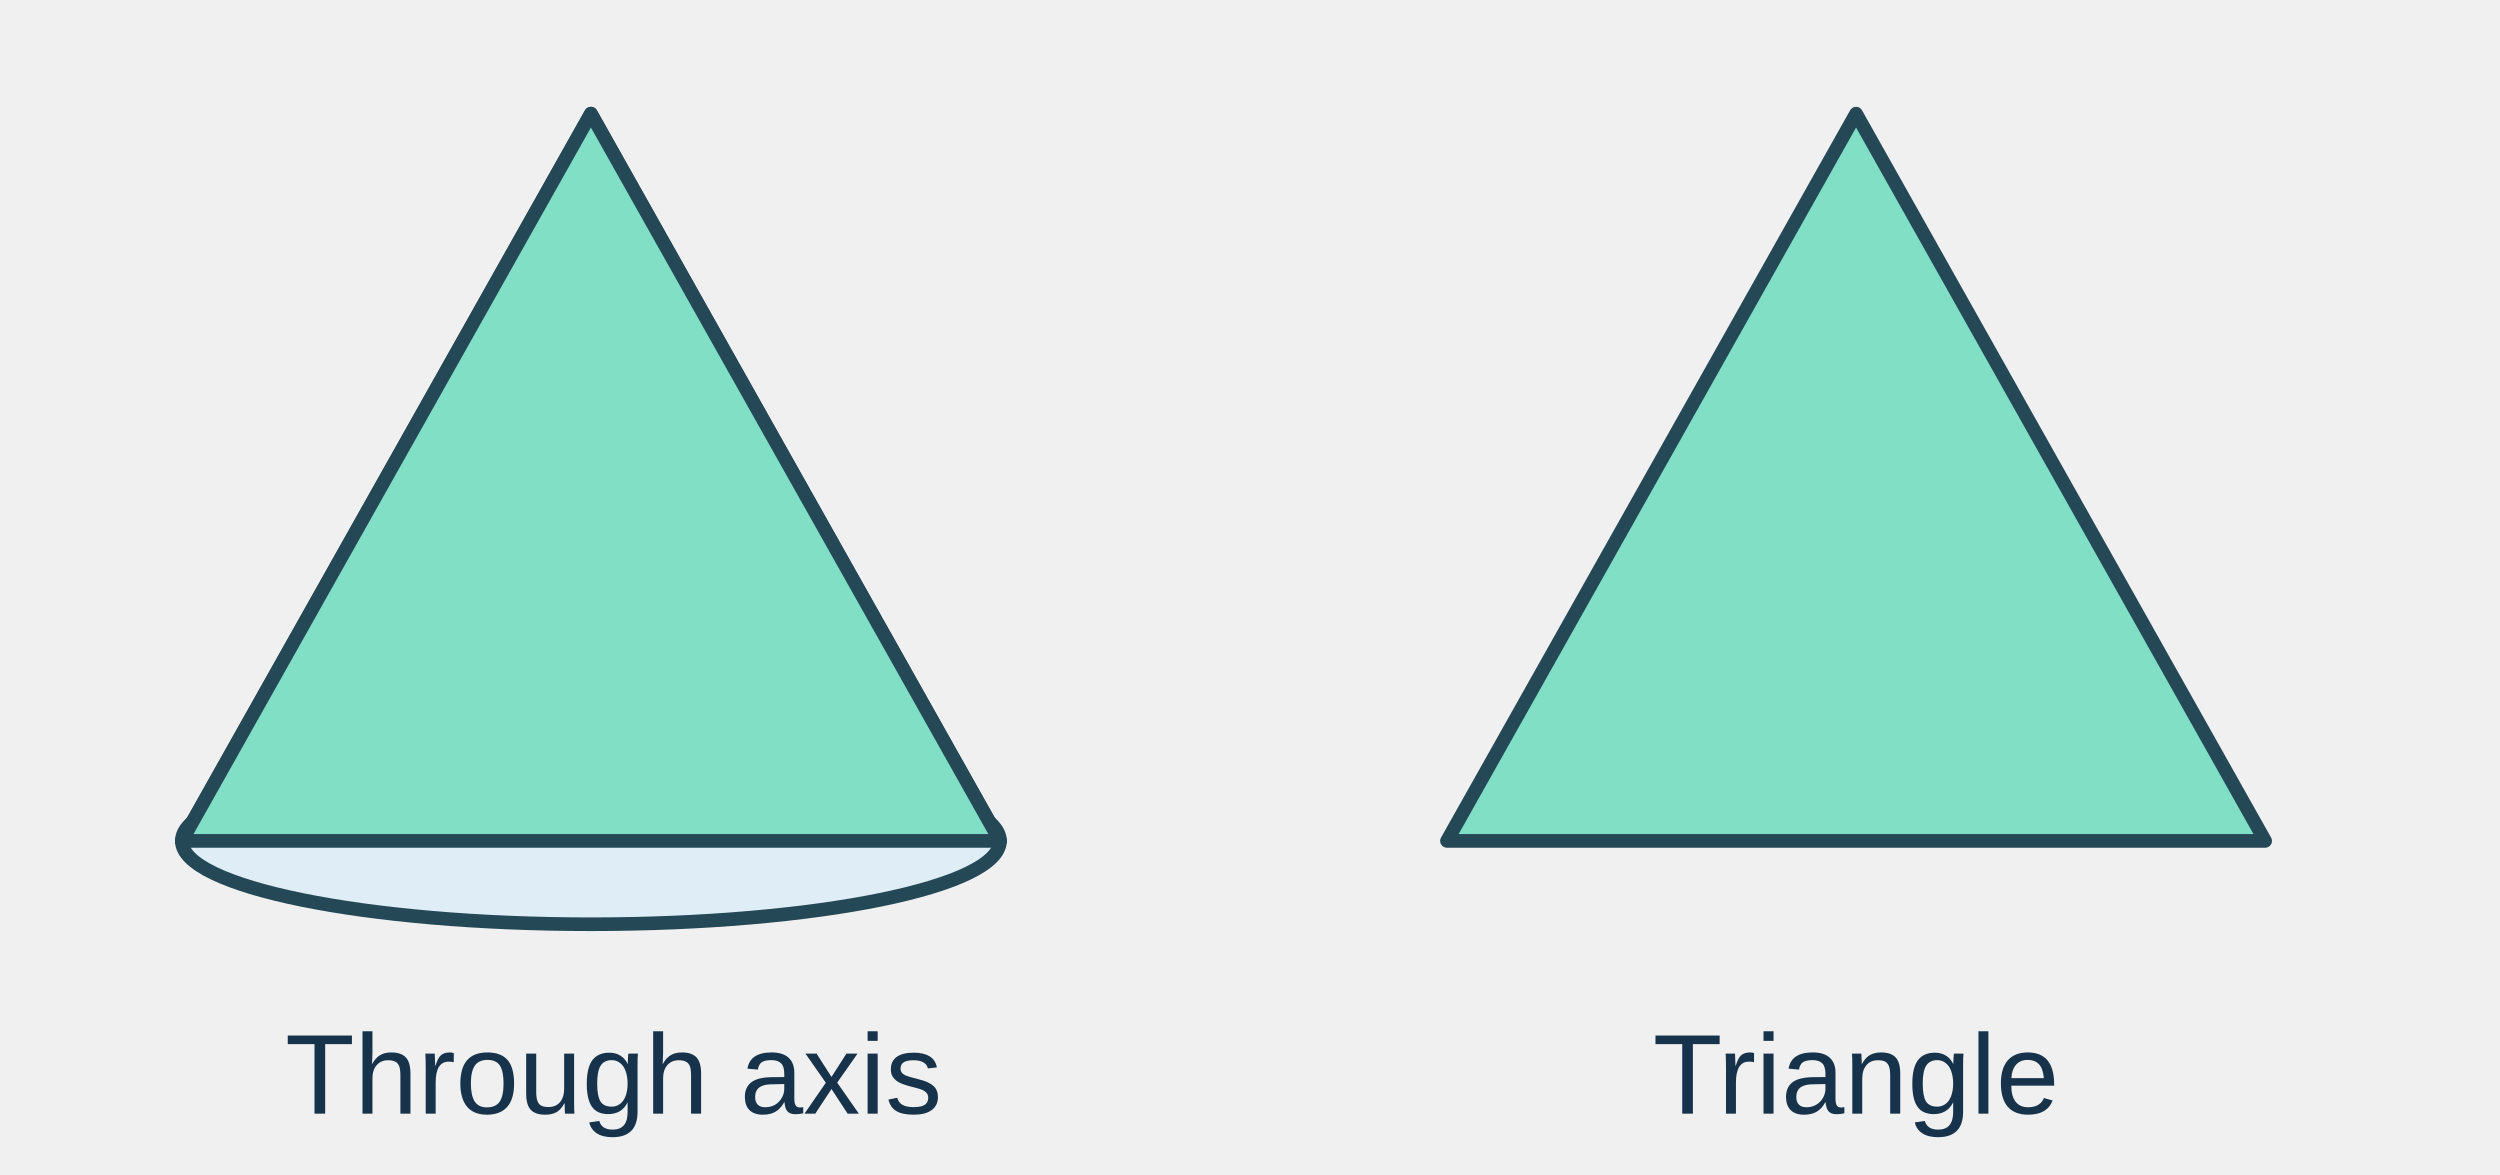
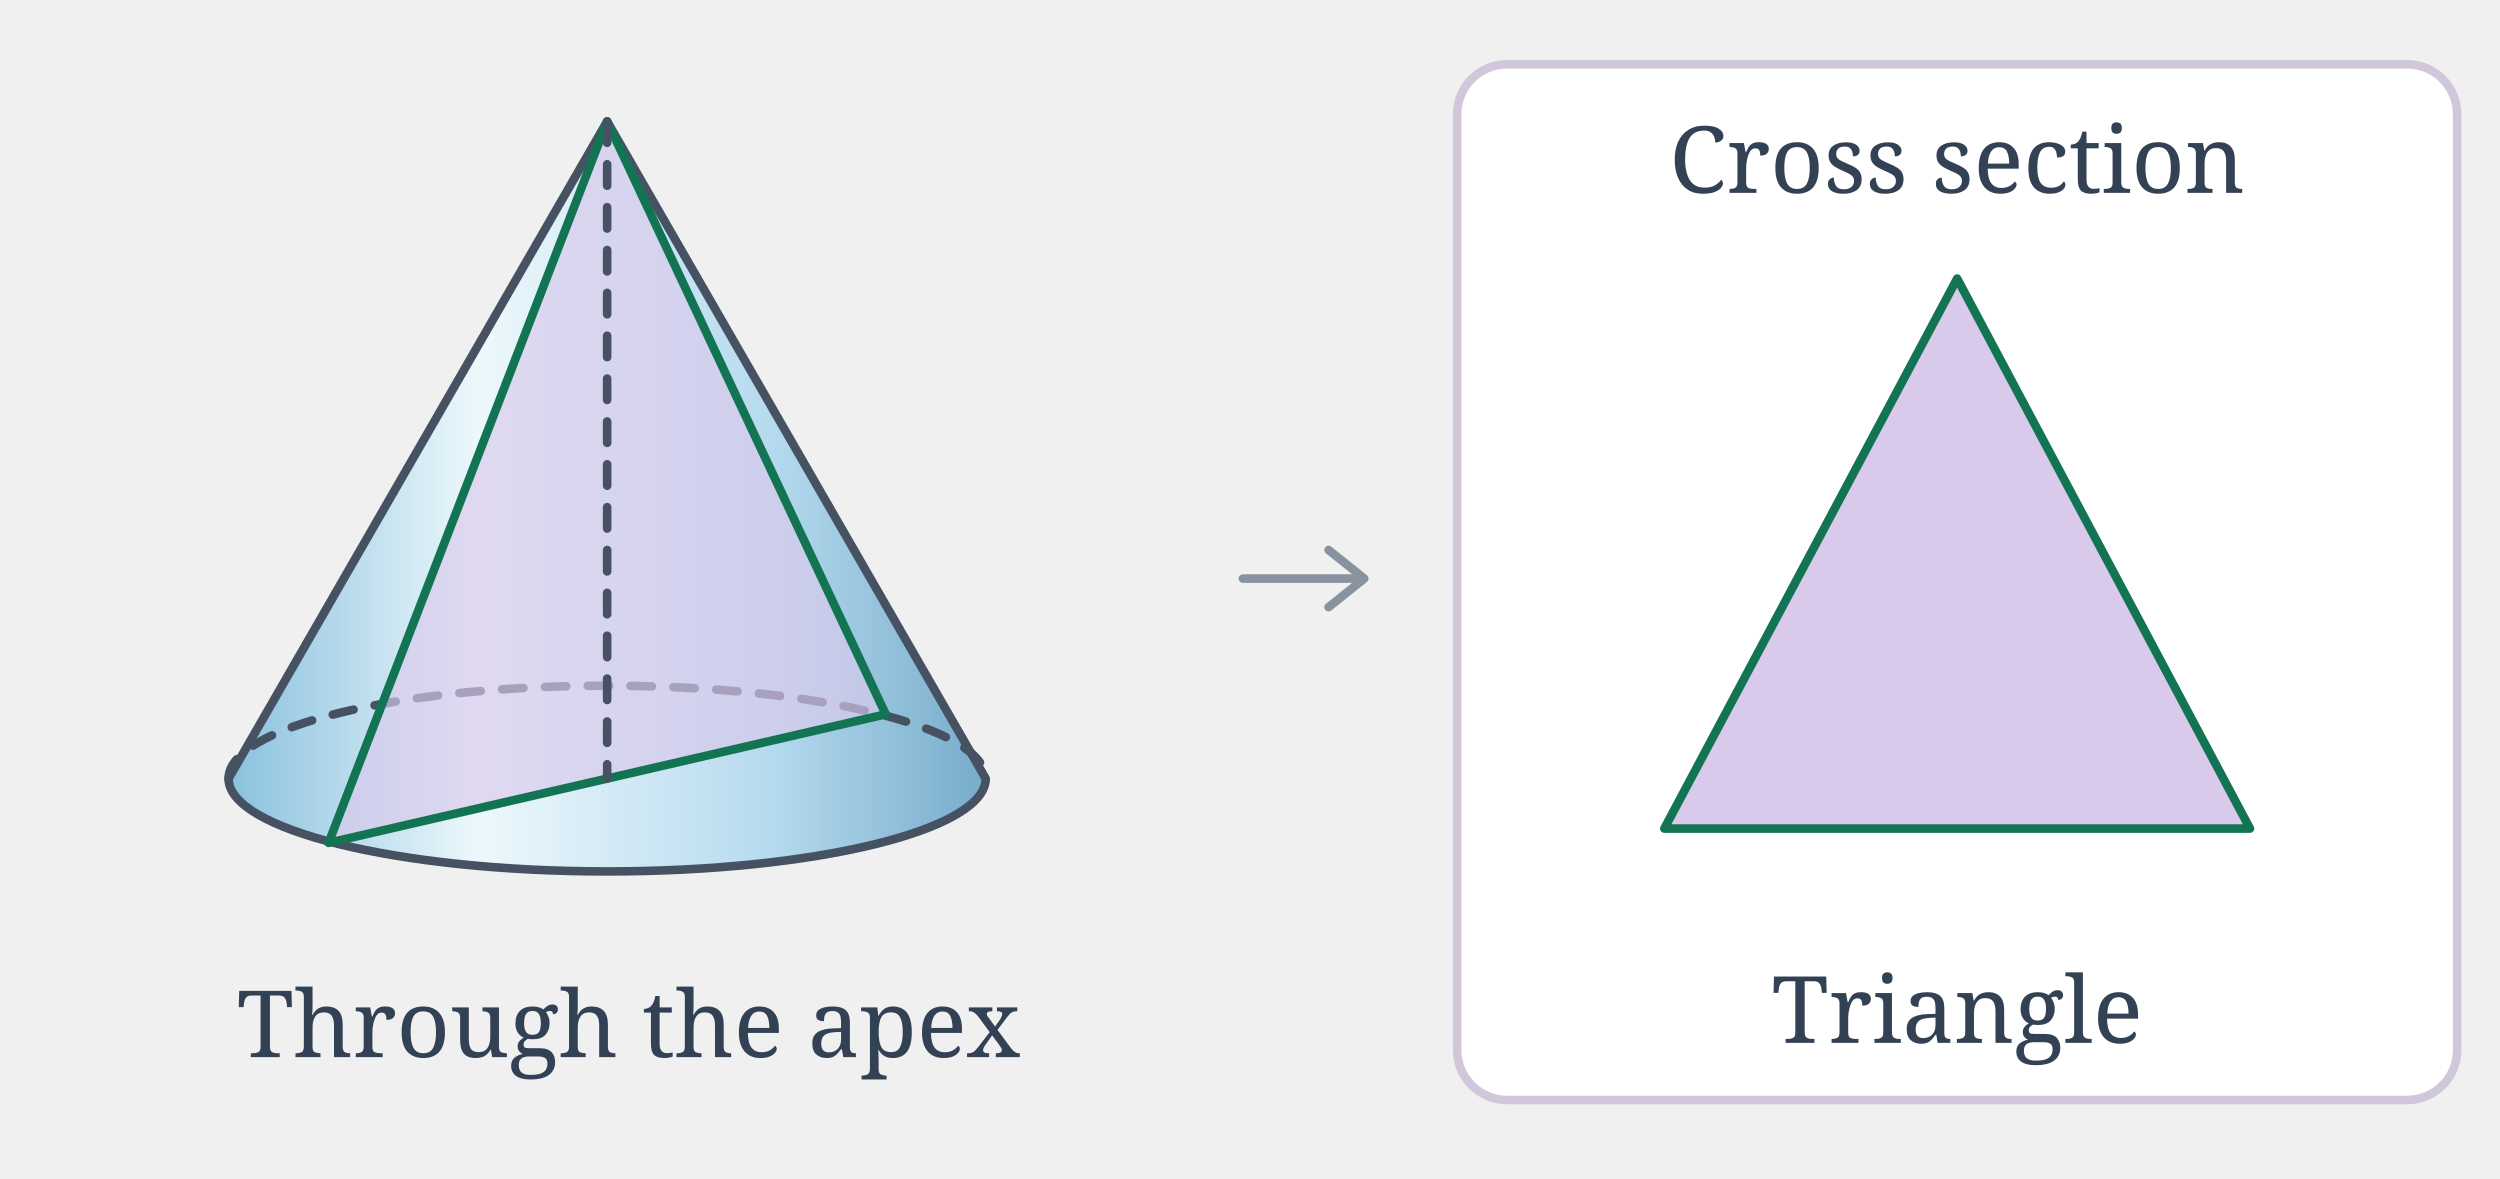
- <svg xmlns="http://www.w3.org/2000/svg" viewBox="0 0 330 155">
-   <g stroke="#244856" stroke-width="1.8" stroke-linejoin="round">
-     <path d="M24 111L78 15l54 96z" fill="#dfedf6" />
-     <ellipse cx="78" cy="111" rx="54" ry="11" fill="#dfedf6" />
-     <path d="M78 15l-54 96h108z" fill="#80dfc5" />
-     <path d="M245 15l-54 96h108z" fill="#80dfc5" />
-     <text x="81" y="147" text-anchor="middle" stroke="none" fill="#17334b" font-family="Arial,sans-serif" font-size="15">Through axis</text>
-     <text x="245" y="147" text-anchor="middle" stroke="none" fill="#17334b" font-family="Arial,sans-serif" font-size="15">Triangle</text>
+ <svg xmlns="http://www.w3.org/2000/svg" viewBox="0 0 350 165">
+   <defs>
+     <linearGradient id="tube">
+       <stop stop-color="#8ac1de" />
+       <stop offset=".33" stop-color="#edf8fc" />
+       <stop offset=".72" stop-color="#b5daee" />
+       <stop offset="1" stop-color="#77accb" />
+     </linearGradient>
+     <radialGradient id="ball" cx=".32" cy=".25" r=".8">
+       <stop stop-color="#f7fcff" />
+       <stop offset=".55" stop-color="#b5dff3" />
+       <stop offset="1" stop-color="#6aa4c5" />
+     </radialGradient>
+   </defs>
+   <g stroke-width="1.2" stroke-linejoin="round" stroke-linecap="round">
+     <rect x="204" y="9" width="140" height="145" rx="7" fill="#fff" stroke="#d0c8da" />
+     <text x="274" y="27" text-anchor="middle" fill="#334155" font-size="13" font-family="Georgia,serif">Cross section</text>
+     <path d="M32 109L85 17l53 92a53 13 0 0 1-106 0z" fill="url(#tube)" stroke="#465262" />
+     <path d="M32 109a53 13 0 0 1 106 0" fill="none" stroke="#465262" stroke-dasharray="3 3" />
+     <path d="M85 17l-39 101 78-18z" fill="#d9c9ebaa" stroke="#137454" />
+     <path d="M85 17v92" fill="none" stroke="#465262" stroke-dasharray="3 3" />
+     <path d="M174 81h17m-5-4 5 4-5 4" fill="none" stroke="#88939f" />
+     <path d="M233 116l41-77 41 77z" fill="#d9c9eb" stroke="#137454" />
+     <text x="88" y="148" text-anchor="middle" fill="#334155" font-size="13" font-family="Georgia,serif">Through the apex</text>
+     <text x="274" y="146" text-anchor="middle" fill="#334155" font-size="13" font-family="Georgia,serif">Triangle</text>
  </g>
</svg>
